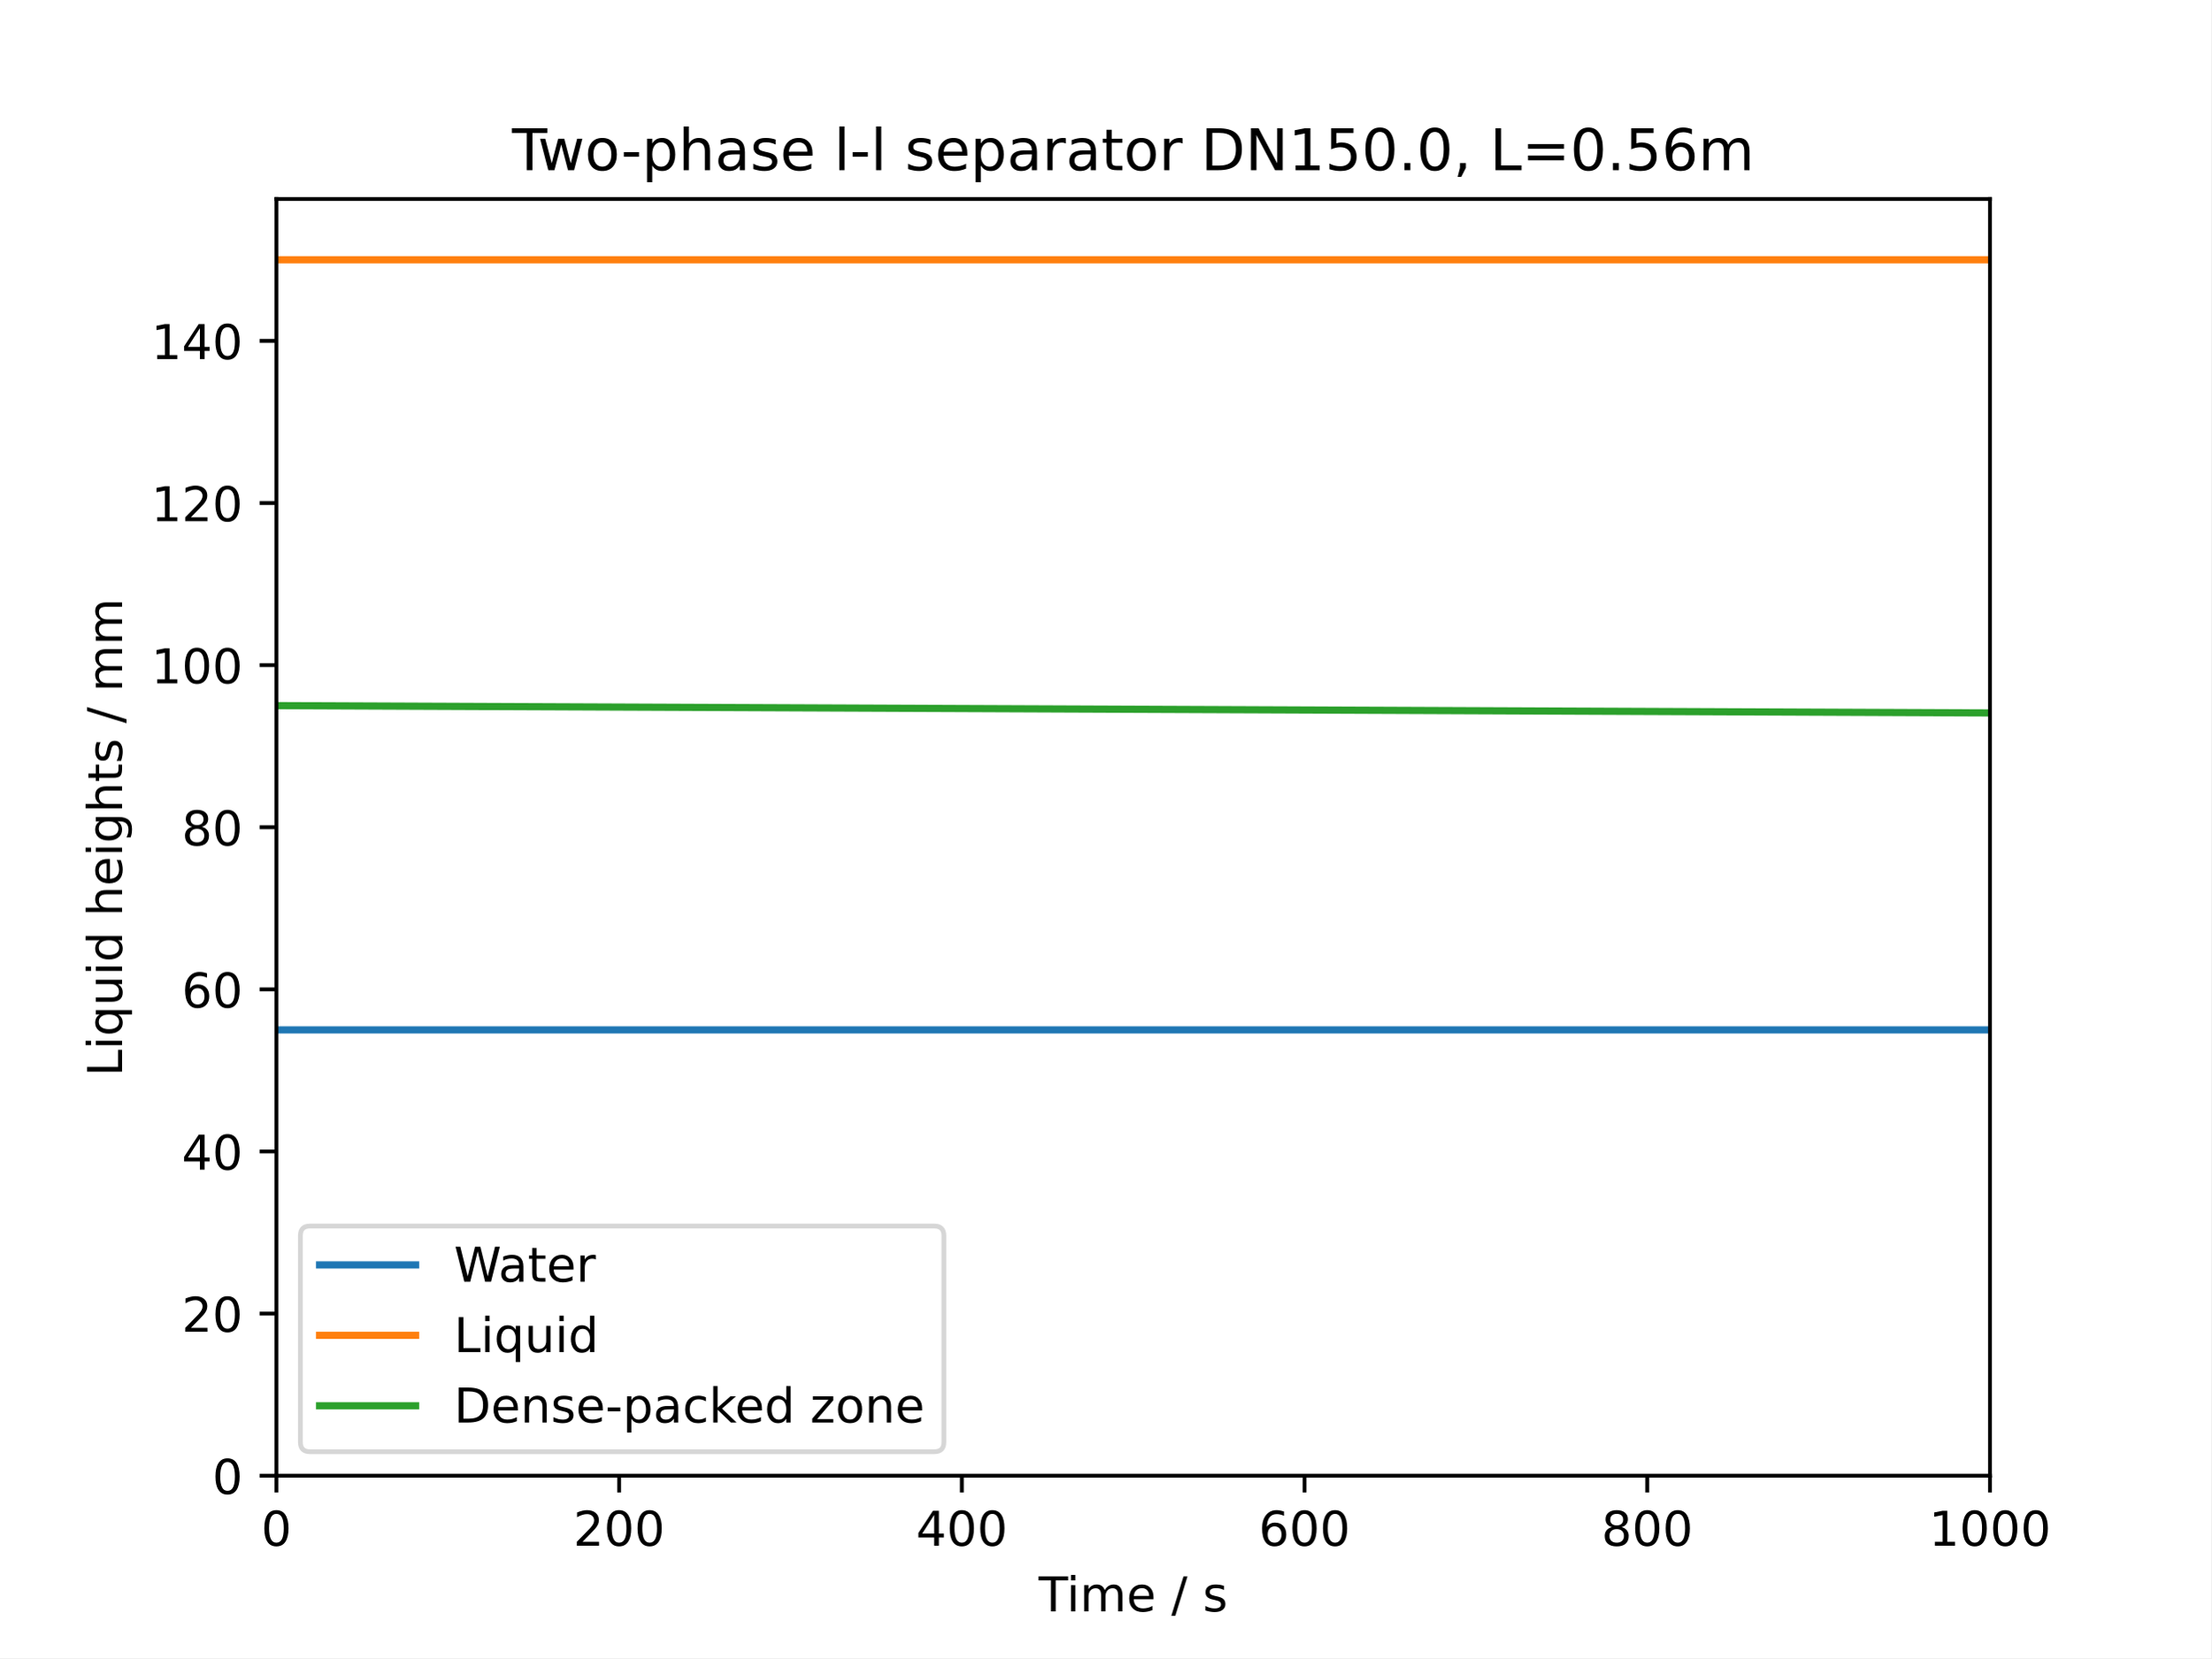
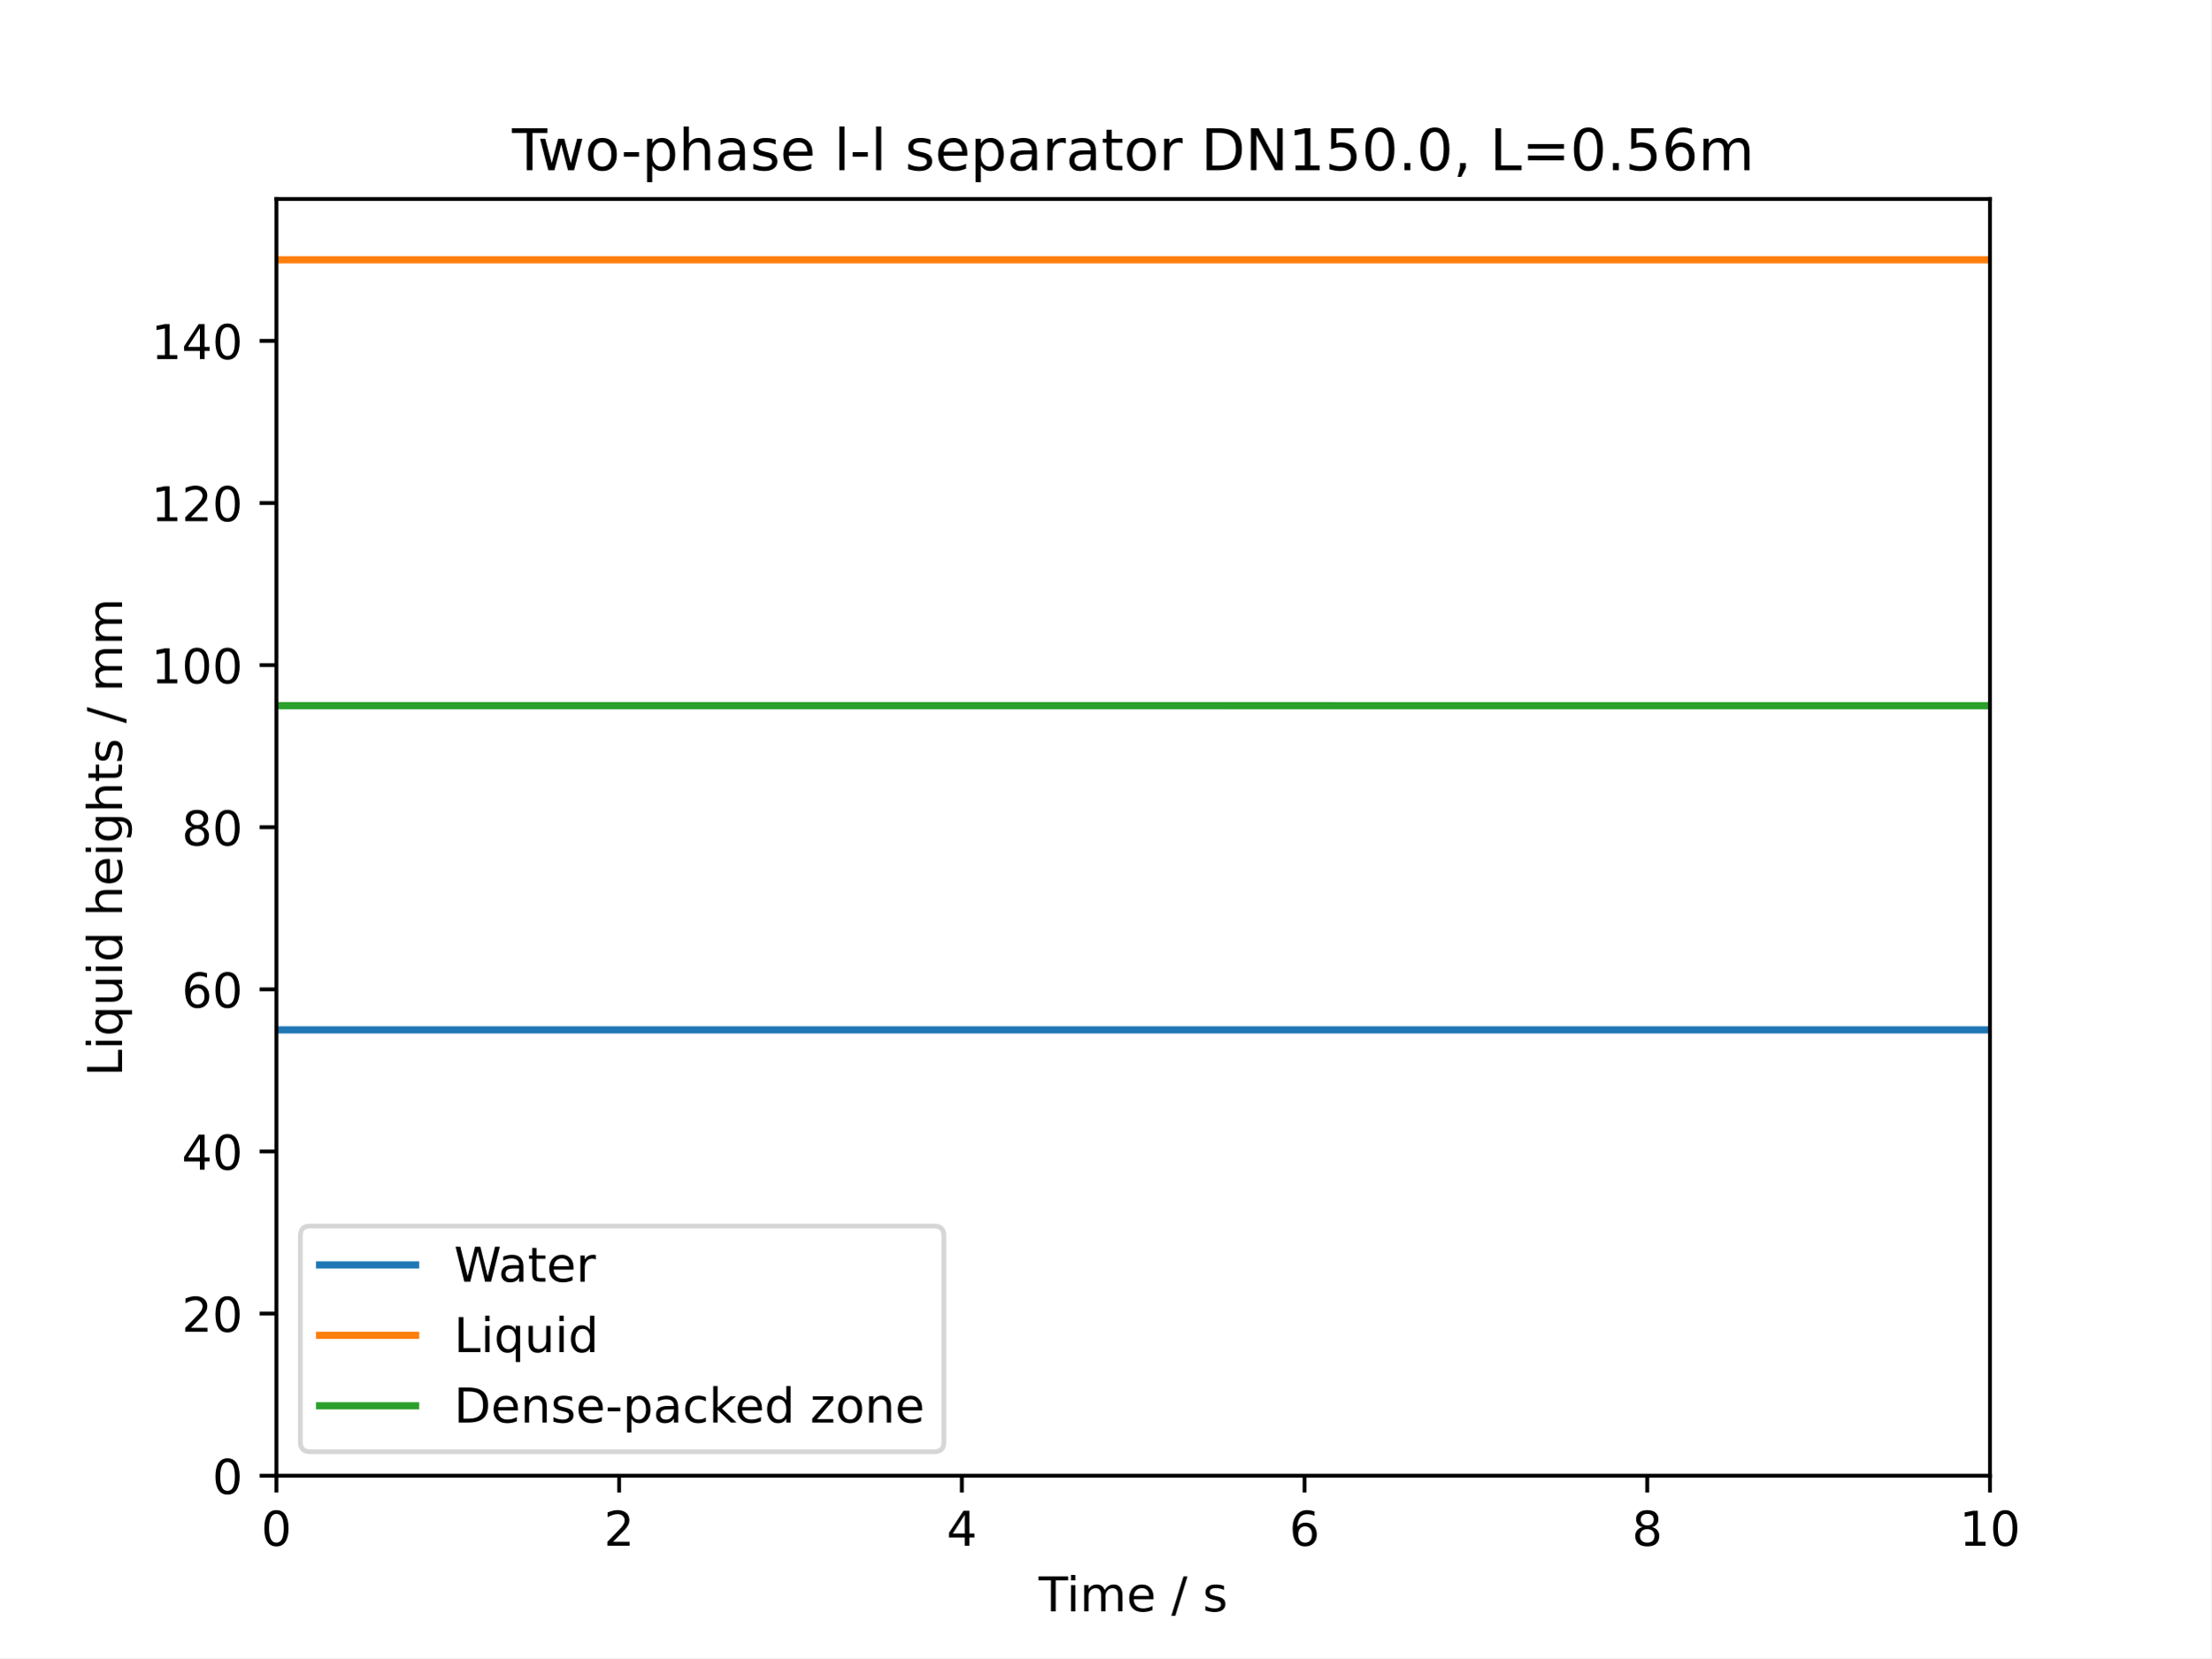
<svg xmlns="http://www.w3.org/2000/svg" xmlns:xlink="http://www.w3.org/1999/xlink" width="460.8pt" height="345.6pt" viewBox="0 0 460.8 345.6" version="1.1">
  <defs>
    <style type="text/css">*{stroke-linejoin: round; stroke-linecap: butt}</style>
  </defs>
  <g id="figure_1">
    <g id="patch_1">
      <path d="M 0 345.6  L 460.8 345.6  L 460.8 0  L 0 0  z " style="fill: #ffffff" />
    </g>
    <g id="axes_1">
      <g id="patch_2">
        <path d="M 57.6 307.584  L 414.72 307.584  L 414.72 41.472  L 57.6 41.472  z " style="fill: #ffffff" />
      </g>
      <g id="matplotlib.axis_1">
        <g id="xtick_1">
          <g id="line2d_1">
            <defs>
-               <path id="m286ada304d" d="M 0 0  L 0 3.5  " style="stroke: #000000; stroke-width: 0.8" />
-             </defs>
-             <g>
-               <use xlink:href="#m286ada304d" x="57.6" y="307.584" style="stroke: #000000; stroke-width: 0.8" />
+               <path id="m73caeb229a" d="M 0 0  L 0 3.5  " style="stroke: #000000; stroke-width: 0.8" />
+             </defs>
+             <g>
+               <use xlink:href="#m73caeb229a" x="57.6" y="307.584" style="stroke: #000000; stroke-width: 0.8" />
            </g>
          </g>
          <g id="text_1">
            <g transform="translate(54.41875 322.1824) scale(0.1 -0.1)">
              <defs>
                <path id="DejaVuSans-30" d="M 2034 4250  Q 1547 4250 1301 3770  Q 1056 3291 1056 2328  Q 1056 1369 1301 889  Q 1547 409 2034 409  Q 2525 409 2770 889  Q 3016 1369 3016 2328  Q 3016 3291 2770 3770  Q 2525 4250 2034 4250  z M 2034 4750  Q 2819 4750 3233 4129  Q 3647 3509 3647 2328  Q 3647 1150 3233 529  Q 2819 -91 2034 -91  Q 1250 -91 836 529  Q 422 1150 422 2328  Q 422 3509 836 4129  Q 1250 4750 2034 4750  z " transform="scale(0.015625)" />
              </defs>
              <use xlink:href="#DejaVuSans-30" />
            </g>
          </g>
        </g>
        <g id="xtick_2">
          <g id="line2d_2">
            <g>
-               <use xlink:href="#m286ada304d" x="129.024" y="307.584" style="stroke: #000000; stroke-width: 0.8" />
+               <use xlink:href="#m73caeb229a" x="129.024" y="307.584" style="stroke: #000000; stroke-width: 0.8" />
            </g>
          </g>
          <g id="text_2">
-             <g transform="translate(119.4802 322.1824) scale(0.1 -0.1)">
+             <g transform="translate(125.8427 322.1824) scale(0.1 -0.1)">
              <defs>
                <path id="DejaVuSans-32" d="M 1228 531  L 3431 531  L 3431 0  L 469 0  L 469 531  Q 828 903 1448 1529  Q 2069 2156 2228 2338  Q 2531 2678 2651 2914  Q 2772 3150 2772 3378  Q 2772 3750 2511 3984  Q 2250 4219 1831 4219  Q 1534 4219 1204 4116  Q 875 4013 500 3803  L 500 4441  Q 881 4594 1212 4672  Q 1544 4750 1819 4750  Q 2544 4750 2975 4387  Q 3406 4025 3406 3419  Q 3406 3131 3298 2873  Q 3191 2616 2906 2266  Q 2828 2175 2409 1742  Q 1991 1309 1228 531  z " transform="scale(0.015625)" />
              </defs>
              <use xlink:href="#DejaVuSans-32" />
-               <use xlink:href="#DejaVuSans-30" x="63.623" />
-               <use xlink:href="#DejaVuSans-30" x="127.246" />
            </g>
          </g>
        </g>
        <g id="xtick_3">
          <g id="line2d_3">
            <g>
-               <use xlink:href="#m286ada304d" x="200.448" y="307.584" style="stroke: #000000; stroke-width: 0.8" />
+               <use xlink:href="#m73caeb229a" x="200.448" y="307.584" style="stroke: #000000; stroke-width: 0.8" />
            </g>
          </g>
          <g id="text_3">
-             <g transform="translate(190.9042 322.1824) scale(0.1 -0.1)">
+             <g transform="translate(197.2668 322.1824) scale(0.1 -0.1)">
              <defs>
                <path id="DejaVuSans-34" d="M 2419 4116  L 825 1625  L 2419 1625  L 2419 4116  z M 2253 4666  L 3047 4666  L 3047 1625  L 3713 1625  L 3713 1100  L 3047 1100  L 3047 0  L 2419 0  L 2419 1100  L 313 1100  L 313 1709  L 2253 4666  z " transform="scale(0.015625)" />
              </defs>
              <use xlink:href="#DejaVuSans-34" />
-               <use xlink:href="#DejaVuSans-30" x="63.623" />
-               <use xlink:href="#DejaVuSans-30" x="127.246" />
            </g>
          </g>
        </g>
        <g id="xtick_4">
          <g id="line2d_4">
            <g>
-               <use xlink:href="#m286ada304d" x="271.872" y="307.584" style="stroke: #000000; stroke-width: 0.8" />
+               <use xlink:href="#m73caeb229a" x="271.872" y="307.584" style="stroke: #000000; stroke-width: 0.8" />
            </g>
          </g>
          <g id="text_4">
-             <g transform="translate(262.3283 322.1824) scale(0.1 -0.1)">
+             <g transform="translate(268.6907 322.1824) scale(0.1 -0.1)">
              <defs>
                <path id="DejaVuSans-36" d="M 2113 2584  Q 1688 2584 1439 2293  Q 1191 2003 1191 1497  Q 1191 994 1439 701  Q 1688 409 2113 409  Q 2538 409 2786 701  Q 3034 994 3034 1497  Q 3034 2003 2786 2293  Q 2538 2584 2113 2584  z M 3366 4563  L 3366 3988  Q 3128 4100 2886 4159  Q 2644 4219 2406 4219  Q 1781 4219 1451 3797  Q 1122 3375 1075 2522  Q 1259 2794 1537 2939  Q 1816 3084 2150 3084  Q 2853 3084 3261 2657  Q 3669 2231 3669 1497  Q 3669 778 3244 343  Q 2819 -91 2113 -91  Q 1303 -91 875 529  Q 447 1150 447 2328  Q 447 3434 972 4092  Q 1497 4750 2381 4750  Q 2619 4750 2861 4703  Q 3103 4656 3366 4563  z " transform="scale(0.015625)" />
              </defs>
              <use xlink:href="#DejaVuSans-36" />
-               <use xlink:href="#DejaVuSans-30" x="63.623" />
-               <use xlink:href="#DejaVuSans-30" x="127.246" />
            </g>
          </g>
        </g>
        <g id="xtick_5">
          <g id="line2d_5">
            <g>
-               <use xlink:href="#m286ada304d" x="343.296" y="307.584" style="stroke: #000000; stroke-width: 0.8" />
+               <use xlink:href="#m73caeb229a" x="343.296" y="307.584" style="stroke: #000000; stroke-width: 0.8" />
            </g>
          </g>
          <g id="text_5">
-             <g transform="translate(333.7523 322.1824) scale(0.1 -0.1)">
+             <g transform="translate(340.1148 322.1824) scale(0.1 -0.1)">
              <defs>
                <path id="DejaVuSans-38" d="M 2034 2216  Q 1584 2216 1326 1975  Q 1069 1734 1069 1313  Q 1069 891 1326 650  Q 1584 409 2034 409  Q 2484 409 2743 651  Q 3003 894 3003 1313  Q 3003 1734 2745 1975  Q 2488 2216 2034 2216  z M 1403 2484  Q 997 2584 770 2862  Q 544 3141 544 3541  Q 544 4100 942 4425  Q 1341 4750 2034 4750  Q 2731 4750 3128 4425  Q 3525 4100 3525 3541  Q 3525 3141 3298 2862  Q 3072 2584 2669 2484  Q 3125 2378 3379 2068  Q 3634 1759 3634 1313  Q 3634 634 3220 271  Q 2806 -91 2034 -91  Q 1263 -91 848 271  Q 434 634 434 1313  Q 434 1759 690 2068  Q 947 2378 1403 2484  z M 1172 3481  Q 1172 3119 1398 2916  Q 1625 2713 2034 2713  Q 2441 2713 2670 2916  Q 2900 3119 2900 3481  Q 2900 3844 2670 4047  Q 2441 4250 2034 4250  Q 1625 4250 1398 4047  Q 1172 3844 1172 3481  z " transform="scale(0.015625)" />
              </defs>
              <use xlink:href="#DejaVuSans-38" />
-               <use xlink:href="#DejaVuSans-30" x="63.623" />
-               <use xlink:href="#DejaVuSans-30" x="127.246" />
            </g>
          </g>
        </g>
        <g id="xtick_6">
          <g id="line2d_6">
            <g>
-               <use xlink:href="#m286ada304d" x="414.72" y="307.584" style="stroke: #000000; stroke-width: 0.8" />
+               <use xlink:href="#m73caeb229a" x="414.72" y="307.584" style="stroke: #000000; stroke-width: 0.8" />
            </g>
          </g>
          <g id="text_6">
-             <g transform="translate(401.995 322.1824) scale(0.1 -0.1)">
+             <g transform="translate(408.3575 322.1824) scale(0.1 -0.1)">
              <defs>
                <path id="DejaVuSans-31" d="M 794 531  L 1825 531  L 1825 4091  L 703 3866  L 703 4441  L 1819 4666  L 2450 4666  L 2450 531  L 3481 531  L 3481 0  L 794 0  L 794 531  z " transform="scale(0.015625)" />
              </defs>
              <use xlink:href="#DejaVuSans-31" />
              <use xlink:href="#DejaVuSans-30" x="63.623" />
-               <use xlink:href="#DejaVuSans-30" x="127.246" />
-               <use xlink:href="#DejaVuSans-30" x="190.869" />
            </g>
          </g>
        </g>
        <g id="text_7">
          <g transform="translate(216.4592 335.8606) scale(0.1 -0.1)">
            <defs>
              <path id="DejaVuSans-54" d="M -19 4666  L 3928 4666  L 3928 4134  L 2272 4134  L 2272 0  L 1638 0  L 1638 4134  L -19 4134  L -19 4666  z " transform="scale(0.015625)" />
              <path id="DejaVuSans-69" d="M 603 3500  L 1178 3500  L 1178 0  L 603 0  L 603 3500  z M 603 4863  L 1178 4863  L 1178 4134  L 603 4134  L 603 4863  z " transform="scale(0.015625)" />
              <path id="DejaVuSans-6d" d="M 3328 2828  Q 3544 3216 3844 3400  Q 4144 3584 4550 3584  Q 5097 3584 5394 3201  Q 5691 2819 5691 2113  L 5691 0  L 5113 0  L 5113 2094  Q 5113 2597 4934 2840  Q 4756 3084 4391 3084  Q 3944 3084 3684 2787  Q 3425 2491 3425 1978  L 3425 0  L 2847 0  L 2847 2094  Q 2847 2600 2669 2842  Q 2491 3084 2119 3084  Q 1678 3084 1418 2786  Q 1159 2488 1159 1978  L 1159 0  L 581 0  L 581 3500  L 1159 3500  L 1159 2956  Q 1356 3278 1631 3431  Q 1906 3584 2284 3584  Q 2666 3584 2933 3390  Q 3200 3197 3328 2828  z " transform="scale(0.015625)" />
              <path id="DejaVuSans-65" d="M 3597 1894  L 3597 1613  L 953 1613  Q 991 1019 1311 708  Q 1631 397 2203 397  Q 2534 397 2845 478  Q 3156 559 3463 722  L 3463 178  Q 3153 47 2828 -22  Q 2503 -91 2169 -91  Q 1331 -91 842 396  Q 353 884 353 1716  Q 353 2575 817 3079  Q 1281 3584 2069 3584  Q 2775 3584 3186 3129  Q 3597 2675 3597 1894  z M 3022 2063  Q 3016 2534 2758 2815  Q 2500 3097 2075 3097  Q 1594 3097 1305 2825  Q 1016 2553 972 2059  L 3022 2063  z " transform="scale(0.015625)" />
              <path id="DejaVuSans-20" transform="scale(0.015625)" />
              <path id="DejaVuSans-2f" d="M 1625 4666  L 2156 4666  L 531 -594  L 0 -594  L 1625 4666  z " transform="scale(0.015625)" />
              <path id="DejaVuSans-73" d="M 2834 3397  L 2834 2853  Q 2591 2978 2328 3040  Q 2066 3103 1784 3103  Q 1356 3103 1142 2972  Q 928 2841 928 2578  Q 928 2378 1081 2264  Q 1234 2150 1697 2047  L 1894 2003  Q 2506 1872 2764 1633  Q 3022 1394 3022 966  Q 3022 478 2636 193  Q 2250 -91 1575 -91  Q 1294 -91 989 -36  Q 684 19 347 128  L 347 722  Q 666 556 975 473  Q 1284 391 1588 391  Q 1994 391 2212 530  Q 2431 669 2431 922  Q 2431 1156 2273 1281  Q 2116 1406 1581 1522  L 1381 1569  Q 847 1681 609 1914  Q 372 2147 372 2553  Q 372 3047 722 3315  Q 1072 3584 1716 3584  Q 2034 3584 2315 3537  Q 2597 3491 2834 3397  z " transform="scale(0.015625)" />
            </defs>
            <use xlink:href="#DejaVuSans-54" />
            <use xlink:href="#DejaVuSans-69" x="57.959" />
            <use xlink:href="#DejaVuSans-6d" x="85.742" />
            <use xlink:href="#DejaVuSans-65" x="183.154" />
            <use xlink:href="#DejaVuSans-20" x="244.678" />
            <use xlink:href="#DejaVuSans-2f" x="276.465" />
            <use xlink:href="#DejaVuSans-20" x="310.156" />
            <use xlink:href="#DejaVuSans-73" x="341.943" />
          </g>
        </g>
      </g>
      <g id="matplotlib.axis_2">
        <g id="ytick_1">
          <g id="line2d_7">
            <defs>
-               <path id="m202a60c2d3" d="M 0 0  L -3.5 0  " style="stroke: #000000; stroke-width: 0.8" />
-             </defs>
-             <g>
-               <use xlink:href="#m202a60c2d3" x="57.6" y="307.584" style="stroke: #000000; stroke-width: 0.8" />
+               <path id="ma9d3b1ee2a" d="M 0 0  L -3.5 0  " style="stroke: #000000; stroke-width: 0.8" />
+             </defs>
+             <g>
+               <use xlink:href="#ma9d3b1ee2a" x="57.6" y="307.584" style="stroke: #000000; stroke-width: 0.8" />
            </g>
          </g>
          <g id="text_8">
            <g transform="translate(44.2375 311.3832) scale(0.1 -0.1)">
              <use xlink:href="#DejaVuSans-30" />
            </g>
          </g>
        </g>
        <g id="ytick_2">
          <g id="line2d_8">
            <g>
-               <use xlink:href="#m202a60c2d3" x="57.6" y="273.792" style="stroke: #000000; stroke-width: 0.8" />
+               <use xlink:href="#ma9d3b1ee2a" x="57.6" y="273.792" style="stroke: #000000; stroke-width: 0.8" />
            </g>
          </g>
          <g id="text_9">
            <g transform="translate(37.875 277.5912) scale(0.1 -0.1)">
              <use xlink:href="#DejaVuSans-32" />
              <use xlink:href="#DejaVuSans-30" x="63.623" />
            </g>
          </g>
        </g>
        <g id="ytick_3">
          <g id="line2d_9">
            <g>
-               <use xlink:href="#m202a60c2d3" x="57.6" y="240" style="stroke: #000000; stroke-width: 0.8" />
+               <use xlink:href="#ma9d3b1ee2a" x="57.6" y="240" style="stroke: #000000; stroke-width: 0.8" />
            </g>
          </g>
          <g id="text_10">
            <g transform="translate(37.875 243.7992) scale(0.1 -0.1)">
              <use xlink:href="#DejaVuSans-34" />
              <use xlink:href="#DejaVuSans-30" x="63.623" />
            </g>
          </g>
        </g>
        <g id="ytick_4">
          <g id="line2d_10">
            <g>
-               <use xlink:href="#m202a60c2d3" x="57.6" y="206.208" style="stroke: #000000; stroke-width: 0.8" />
+               <use xlink:href="#ma9d3b1ee2a" x="57.6" y="206.208" style="stroke: #000000; stroke-width: 0.8" />
            </g>
          </g>
          <g id="text_11">
            <g transform="translate(37.875 210.0072) scale(0.1 -0.1)">
              <use xlink:href="#DejaVuSans-36" />
              <use xlink:href="#DejaVuSans-30" x="63.623" />
            </g>
          </g>
        </g>
        <g id="ytick_5">
          <g id="line2d_11">
            <g>
-               <use xlink:href="#m202a60c2d3" x="57.6" y="172.416" style="stroke: #000000; stroke-width: 0.8" />
+               <use xlink:href="#ma9d3b1ee2a" x="57.6" y="172.416" style="stroke: #000000; stroke-width: 0.8" />
            </g>
          </g>
          <g id="text_12">
            <g transform="translate(37.875 176.2152) scale(0.1 -0.1)">
              <use xlink:href="#DejaVuSans-38" />
              <use xlink:href="#DejaVuSans-30" x="63.623" />
            </g>
          </g>
        </g>
        <g id="ytick_6">
          <g id="line2d_12">
            <g>
-               <use xlink:href="#m202a60c2d3" x="57.6" y="138.624" style="stroke: #000000; stroke-width: 0.8" />
+               <use xlink:href="#ma9d3b1ee2a" x="57.6" y="138.624" style="stroke: #000000; stroke-width: 0.8" />
            </g>
          </g>
          <g id="text_13">
            <g transform="translate(31.5125 142.4232) scale(0.1 -0.1)">
              <use xlink:href="#DejaVuSans-31" />
              <use xlink:href="#DejaVuSans-30" x="63.623" />
              <use xlink:href="#DejaVuSans-30" x="127.246" />
            </g>
          </g>
        </g>
        <g id="ytick_7">
          <g id="line2d_13">
            <g>
-               <use xlink:href="#m202a60c2d3" x="57.6" y="104.832" style="stroke: #000000; stroke-width: 0.8" />
+               <use xlink:href="#ma9d3b1ee2a" x="57.6" y="104.832" style="stroke: #000000; stroke-width: 0.8" />
            </g>
          </g>
          <g id="text_14">
            <g transform="translate(31.5125 108.6312) scale(0.1 -0.1)">
              <use xlink:href="#DejaVuSans-31" />
              <use xlink:href="#DejaVuSans-32" x="63.623" />
              <use xlink:href="#DejaVuSans-30" x="127.246" />
            </g>
          </g>
        </g>
        <g id="ytick_8">
          <g id="line2d_14">
            <g>
-               <use xlink:href="#m202a60c2d3" x="57.6" y="71.04" style="stroke: #000000; stroke-width: 0.8" />
+               <use xlink:href="#ma9d3b1ee2a" x="57.6" y="71.04" style="stroke: #000000; stroke-width: 0.8" />
            </g>
          </g>
          <g id="text_15">
            <g transform="translate(31.5125 74.83922) scale(0.1 -0.1)">
              <use xlink:href="#DejaVuSans-31" />
              <use xlink:href="#DejaVuSans-34" x="63.623" />
              <use xlink:href="#DejaVuSans-30" x="127.246" />
            </g>
          </g>
        </g>
        <g id="text_16">
          <g transform="translate(25.43281 224.3436) rotate(-90) scale(0.1 -0.1)">
            <defs>
              <path id="DejaVuSans-4c" d="M 628 4666  L 1259 4666  L 1259 531  L 3531 531  L 3531 0  L 628 0  L 628 4666  z " transform="scale(0.015625)" />
              <path id="DejaVuSans-71" d="M 947 1747  Q 947 1113 1208 752  Q 1469 391 1925 391  Q 2381 391 2643 752  Q 2906 1113 2906 1747  Q 2906 2381 2643 2742  Q 2381 3103 1925 3103  Q 1469 3103 1208 2742  Q 947 2381 947 1747  z M 2906 525  Q 2725 213 2448 61  Q 2172 -91 1784 -91  Q 1150 -91 751 415  Q 353 922 353 1747  Q 353 2572 751 3078  Q 1150 3584 1784 3584  Q 2172 3584 2448 3432  Q 2725 3281 2906 2969  L 2906 3500  L 3481 3500  L 3481 -1331  L 2906 -1331  L 2906 525  z " transform="scale(0.015625)" />
              <path id="DejaVuSans-75" d="M 544 1381  L 544 3500  L 1119 3500  L 1119 1403  Q 1119 906 1312 657  Q 1506 409 1894 409  Q 2359 409 2629 706  Q 2900 1003 2900 1516  L 2900 3500  L 3475 3500  L 3475 0  L 2900 0  L 2900 538  Q 2691 219 2414 64  Q 2138 -91 1772 -91  Q 1169 -91 856 284  Q 544 659 544 1381  z M 1991 3584  L 1991 3584  z " transform="scale(0.015625)" />
              <path id="DejaVuSans-64" d="M 2906 2969  L 2906 4863  L 3481 4863  L 3481 0  L 2906 0  L 2906 525  Q 2725 213 2448 61  Q 2172 -91 1784 -91  Q 1150 -91 751 415  Q 353 922 353 1747  Q 353 2572 751 3078  Q 1150 3584 1784 3584  Q 2172 3584 2448 3432  Q 2725 3281 2906 2969  z M 947 1747  Q 947 1113 1208 752  Q 1469 391 1925 391  Q 2381 391 2643 752  Q 2906 1113 2906 1747  Q 2906 2381 2643 2742  Q 2381 3103 1925 3103  Q 1469 3103 1208 2742  Q 947 2381 947 1747  z " transform="scale(0.015625)" />
              <path id="DejaVuSans-68" d="M 3513 2113  L 3513 0  L 2938 0  L 2938 2094  Q 2938 2591 2744 2837  Q 2550 3084 2163 3084  Q 1697 3084 1428 2787  Q 1159 2491 1159 1978  L 1159 0  L 581 0  L 581 4863  L 1159 4863  L 1159 2956  Q 1366 3272 1645 3428  Q 1925 3584 2291 3584  Q 2894 3584 3203 3211  Q 3513 2838 3513 2113  z " transform="scale(0.015625)" />
              <path id="DejaVuSans-67" d="M 2906 1791  Q 2906 2416 2648 2759  Q 2391 3103 1925 3103  Q 1463 3103 1205 2759  Q 947 2416 947 1791  Q 947 1169 1205 825  Q 1463 481 1925 481  Q 2391 481 2648 825  Q 2906 1169 2906 1791  z M 3481 434  Q 3481 -459 3084 -895  Q 2688 -1331 1869 -1331  Q 1566 -1331 1297 -1286  Q 1028 -1241 775 -1147  L 775 -588  Q 1028 -725 1275 -790  Q 1522 -856 1778 -856  Q 2344 -856 2625 -561  Q 2906 -266 2906 331  L 2906 616  Q 2728 306 2450 153  Q 2172 0 1784 0  Q 1141 0 747 490  Q 353 981 353 1791  Q 353 2603 747 3093  Q 1141 3584 1784 3584  Q 2172 3584 2450 3431  Q 2728 3278 2906 2969  L 2906 3500  L 3481 3500  L 3481 434  z " transform="scale(0.015625)" />
              <path id="DejaVuSans-74" d="M 1172 4494  L 1172 3500  L 2356 3500  L 2356 3053  L 1172 3053  L 1172 1153  Q 1172 725 1289 603  Q 1406 481 1766 481  L 2356 481  L 2356 0  L 1766 0  Q 1100 0 847 248  Q 594 497 594 1153  L 594 3053  L 172 3053  L 172 3500  L 594 3500  L 594 4494  L 1172 4494  z " transform="scale(0.015625)" />
            </defs>
            <use xlink:href="#DejaVuSans-4c" />
            <use xlink:href="#DejaVuSans-69" x="55.713" />
            <use xlink:href="#DejaVuSans-71" x="83.496" />
            <use xlink:href="#DejaVuSans-75" x="146.973" />
            <use xlink:href="#DejaVuSans-69" x="210.352" />
            <use xlink:href="#DejaVuSans-64" x="238.135" />
            <use xlink:href="#DejaVuSans-20" x="301.611" />
            <use xlink:href="#DejaVuSans-68" x="333.398" />
            <use xlink:href="#DejaVuSans-65" x="396.777" />
            <use xlink:href="#DejaVuSans-69" x="458.301" />
            <use xlink:href="#DejaVuSans-67" x="486.084" />
            <use xlink:href="#DejaVuSans-68" x="549.561" />
            <use xlink:href="#DejaVuSans-74" x="612.939" />
            <use xlink:href="#DejaVuSans-73" x="652.148" />
            <use xlink:href="#DejaVuSans-20" x="704.248" />
            <use xlink:href="#DejaVuSans-2f" x="736.035" />
            <use xlink:href="#DejaVuSans-20" x="769.727" />
            <use xlink:href="#DejaVuSans-6d" x="801.514" />
            <use xlink:href="#DejaVuSans-6d" x="898.926" />
          </g>
        </g>
      </g>
      <g id="line2d_15">
-         <path d="M 57.6 214.656  L 414.72 214.657  L 414.72 214.657  " clip-path="url(#p82fb925829)" style="fill: none; stroke: #1f77b4; stroke-width: 1.5; stroke-linecap: square" />
+         <path d="M 57.6 214.656  L 61.171 214.656  L 64.742 214.656  L 68.314 214.656  L 71.885 214.656  L 75.456 214.656  L 79.027 214.656  L 82.598 214.656  L 86.17 214.656  L 89.741 214.656  L 93.312 214.656  L 96.883 214.656  L 100.454 214.656  L 104.026 214.656  L 107.597 214.656  L 111.168 214.656  L 114.739 214.656  L 118.31 214.656  L 121.882 214.656  L 125.453 214.656  L 129.024 214.656  L 132.595 214.656  L 136.166 214.656  L 139.738 214.656  L 143.309 214.656  L 146.88 214.656  L 150.451 214.656  L 154.022 214.656  L 157.594 214.656  L 161.165 214.656  L 164.736 214.656  L 168.307 214.656  L 171.878 214.656  L 175.45 214.656  L 179.021 214.656  L 182.592 214.656  L 186.163 214.656  L 189.734 214.656  L 193.306 214.656  L 196.877 214.656  L 200.448 214.656  L 204.019 214.656  L 207.59 214.656  L 211.162 214.656  L 214.733 214.656  L 218.304 214.656  L 221.875 214.656  L 225.446 214.656  L 229.018 214.656  L 232.589 214.656  L 236.16 214.656  L 239.731 214.656  L 243.302 214.656  L 246.874 214.656  L 250.445 214.656  L 254.016 214.656  L 257.587 214.656  L 261.158 214.656  L 264.73 214.656  L 268.301 214.656  L 271.872 214.656  L 275.443 214.656  L 279.014 214.656  L 282.586 214.656  L 286.157 214.656  L 289.728 214.656  L 293.299 214.656  L 296.87 214.656  L 300.442 214.656  L 304.013 214.656  L 307.584 214.656  L 311.155 214.656  L 314.726 214.656  L 318.298 214.656  L 321.869 214.656  L 325.44 214.656  L 329.011 214.656  L 332.582 214.656  L 336.154 214.656  L 339.725 214.656  L 343.296 214.656  L 346.867 214.656  L 350.438 214.656  L 354.01 214.656  L 357.581 214.656  L 361.152 214.656  L 364.723 214.656  L 368.294 214.656  L 371.866 214.656  L 375.437 214.656  L 379.008 214.656  L 382.579 214.656  L 386.15 214.656  L 389.722 214.656  L 393.293 214.656  L 396.864 214.656  L 400.435 214.656  L 404.006 214.656  L 407.578 214.656  L 411.149 214.656  L 414.72 214.656  " clip-path="url(#p2fb13e7b06)" style="fill: none; stroke: #1f77b4; stroke-width: 1.5; stroke-linecap: square" />
      </g>
      <g id="line2d_16">
-         <path d="M 57.6 54.144  L 414.72 54.144  L 414.72 54.144  " clip-path="url(#p82fb925829)" style="fill: none; stroke: #ff7f0e; stroke-width: 1.5; stroke-linecap: square" />
+         <path d="M 57.6 54.144  L 61.171 54.144  L 64.742 54.144  L 68.314 54.144  L 71.885 54.144  L 75.456 54.144  L 79.027 54.144  L 82.598 54.144  L 86.17 54.144  L 89.741 54.144  L 93.312 54.144  L 96.883 54.144  L 100.454 54.144  L 104.026 54.144  L 107.597 54.144  L 111.168 54.144  L 114.739 54.144  L 118.31 54.144  L 121.882 54.144  L 125.453 54.144  L 129.024 54.144  L 132.595 54.144  L 136.166 54.144  L 139.738 54.144  L 143.309 54.144  L 146.88 54.144  L 150.451 54.144  L 154.022 54.144  L 157.594 54.144  L 161.165 54.144  L 164.736 54.144  L 168.307 54.144  L 171.878 54.144  L 175.45 54.144  L 179.021 54.144  L 182.592 54.144  L 186.163 54.144  L 189.734 54.144  L 193.306 54.144  L 196.877 54.144  L 200.448 54.144  L 204.019 54.144  L 207.59 54.144  L 211.162 54.144  L 214.733 54.144  L 218.304 54.144  L 221.875 54.144  L 225.446 54.144  L 229.018 54.144  L 232.589 54.144  L 236.16 54.144  L 239.731 54.144  L 243.302 54.144  L 246.874 54.144  L 250.445 54.144  L 254.016 54.144  L 257.587 54.144  L 261.158 54.144  L 264.73 54.144  L 268.301 54.144  L 271.872 54.144  L 275.443 54.144  L 279.014 54.144  L 282.586 54.144  L 286.157 54.144  L 289.728 54.144  L 293.299 54.144  L 296.87 54.144  L 300.442 54.144  L 304.013 54.144  L 307.584 54.144  L 311.155 54.144  L 314.726 54.144  L 318.298 54.144  L 321.869 54.144  L 325.44 54.144  L 329.011 54.144  L 332.582 54.144  L 336.154 54.144  L 339.725 54.144  L 343.296 54.144  L 346.867 54.144  L 350.438 54.144  L 354.01 54.144  L 357.581 54.144  L 361.152 54.144  L 364.723 54.144  L 368.294 54.144  L 371.866 54.144  L 375.437 54.144  L 379.008 54.144  L 382.579 54.144  L 386.15 54.144  L 389.722 54.144  L 393.293 54.144  L 396.864 54.144  L 400.435 54.144  L 404.006 54.144  L 407.578 54.144  L 411.149 54.144  L 414.72 54.144  " clip-path="url(#p2fb13e7b06)" style="fill: none; stroke: #ff7f0e; stroke-width: 1.5; stroke-linecap: square" />
      </g>
      <g id="line2d_17">
-         <path d="M 57.6 147.072  L 414.72 148.599  L 414.72 148.599  " clip-path="url(#p82fb925829)" style="fill: none; stroke: #2ca02c; stroke-width: 1.5; stroke-linecap: square" />
+         <path d="M 57.6 147.072  L 61.171 147.072  L 64.742 147.072  L 68.314 147.072  L 71.885 147.073  L 75.456 147.073  L 79.027 147.073  L 82.598 147.073  L 86.17 147.073  L 89.741 147.073  L 93.312 147.074  L 96.883 147.074  L 100.454 147.074  L 104.026 147.074  L 107.597 147.074  L 111.168 147.074  L 114.739 147.074  L 118.31 147.075  L 121.882 147.075  L 125.453 147.075  L 129.024 147.075  L 132.595 147.075  L 136.166 147.075  L 139.738 147.076  L 143.309 147.076  L 146.88 147.076  L 150.451 147.076  L 154.022 147.076  L 157.594 147.076  L 161.165 147.076  L 164.736 147.077  L 168.307 147.077  L 171.878 147.077  L 175.45 147.077  L 179.021 147.077  L 182.592 147.077  L 186.163 147.078  L 189.734 147.078  L 193.306 147.078  L 196.877 147.078  L 200.448 147.078  L 204.019 147.078  L 207.59 147.078  L 211.162 147.079  L 214.733 147.079  L 218.304 147.079  L 221.875 147.079  L 225.446 147.079  L 229.018 147.079  L 232.589 147.08  L 236.16 147.08  L 239.731 147.08  L 243.302 147.08  L 246.874 147.08  L 250.445 147.08  L 254.016 147.08  L 257.587 147.081  L 261.158 147.081  L 264.73 147.081  L 268.301 147.081  L 271.872 147.081  L 275.443 147.081  L 279.014 147.082  L 282.586 147.082  L 286.157 147.082  L 289.728 147.082  L 293.299 147.082  L 296.87 147.082  L 300.442 147.082  L 304.013 147.083  L 307.584 147.083  L 311.155 147.083  L 314.726 147.083  L 318.298 147.083  L 321.869 147.083  L 325.44 147.084  L 329.011 147.084  L 332.582 147.084  L 336.154 147.084  L 339.725 147.084  L 343.296 147.084  L 346.867 147.084  L 350.438 147.085  L 354.01 147.085  L 357.581 147.085  L 361.152 147.085  L 364.723 147.085  L 368.294 147.085  L 371.866 147.086  L 375.437 147.086  L 379.008 147.086  L 382.579 147.086  L 386.15 147.086  L 389.722 147.086  L 393.293 147.086  L 396.864 147.087  L 400.435 147.087  L 404.006 147.087  L 407.578 147.087  L 411.149 147.087  L 414.72 147.087  " clip-path="url(#p2fb13e7b06)" style="fill: none; stroke: #2ca02c; stroke-width: 1.5; stroke-linecap: square" />
      </g>
      <g id="patch_3">
        <path d="M 57.6 307.584  L 57.6 41.472  " style="fill: none; stroke: #000000; stroke-width: 0.8; stroke-linejoin: miter; stroke-linecap: square" />
      </g>
      <g id="patch_4">
        <path d="M 414.72 307.584  L 414.72 41.472  " style="fill: none; stroke: #000000; stroke-width: 0.8; stroke-linejoin: miter; stroke-linecap: square" />
      </g>
      <g id="patch_5">
        <path d="M 57.6 307.584  L 414.72 307.584  " style="fill: none; stroke: #000000; stroke-width: 0.8; stroke-linejoin: miter; stroke-linecap: square" />
      </g>
      <g id="patch_6">
        <path d="M 57.6 41.472  L 414.72 41.472  " style="fill: none; stroke: #000000; stroke-width: 0.8; stroke-linejoin: miter; stroke-linecap: square" />
      </g>
      <g id="text_17">
        <g transform="translate(106.6941 35.472) scale(0.12 -0.12)">
          <defs>
            <path id="DejaVuSans-77" d="M 269 3500  L 844 3500  L 1563 769  L 2278 3500  L 2956 3500  L 3675 769  L 4391 3500  L 4966 3500  L 4050 0  L 3372 0  L 2619 2869  L 1863 0  L 1184 0  L 269 3500  z " transform="scale(0.015625)" />
            <path id="DejaVuSans-6f" d="M 1959 3097  Q 1497 3097 1228 2736  Q 959 2375 959 1747  Q 959 1119 1226 758  Q 1494 397 1959 397  Q 2419 397 2687 759  Q 2956 1122 2956 1747  Q 2956 2369 2687 2733  Q 2419 3097 1959 3097  z M 1959 3584  Q 2709 3584 3137 3096  Q 3566 2609 3566 1747  Q 3566 888 3137 398  Q 2709 -91 1959 -91  Q 1206 -91 779 398  Q 353 888 353 1747  Q 353 2609 779 3096  Q 1206 3584 1959 3584  z " transform="scale(0.015625)" />
            <path id="DejaVuSans-2d" d="M 313 2009  L 1997 2009  L 1997 1497  L 313 1497  L 313 2009  z " transform="scale(0.015625)" />
            <path id="DejaVuSans-70" d="M 1159 525  L 1159 -1331  L 581 -1331  L 581 3500  L 1159 3500  L 1159 2969  Q 1341 3281 1617 3432  Q 1894 3584 2278 3584  Q 2916 3584 3314 3078  Q 3713 2572 3713 1747  Q 3713 922 3314 415  Q 2916 -91 2278 -91  Q 1894 -91 1617 61  Q 1341 213 1159 525  z M 3116 1747  Q 3116 2381 2855 2742  Q 2594 3103 2138 3103  Q 1681 3103 1420 2742  Q 1159 2381 1159 1747  Q 1159 1113 1420 752  Q 1681 391 2138 391  Q 2594 391 2855 752  Q 3116 1113 3116 1747  z " transform="scale(0.015625)" />
            <path id="DejaVuSans-61" d="M 2194 1759  Q 1497 1759 1228 1600  Q 959 1441 959 1056  Q 959 750 1161 570  Q 1363 391 1709 391  Q 2188 391 2477 730  Q 2766 1069 2766 1631  L 2766 1759  L 2194 1759  z M 3341 1997  L 3341 0  L 2766 0  L 2766 531  Q 2569 213 2275 61  Q 1981 -91 1556 -91  Q 1019 -91 701 211  Q 384 513 384 1019  Q 384 1609 779 1909  Q 1175 2209 1959 2209  L 2766 2209  L 2766 2266  Q 2766 2663 2505 2880  Q 2244 3097 1772 3097  Q 1472 3097 1187 3025  Q 903 2953 641 2809  L 641 3341  Q 956 3463 1253 3523  Q 1550 3584 1831 3584  Q 2591 3584 2966 3190  Q 3341 2797 3341 1997  z " transform="scale(0.015625)" />
            <path id="DejaVuSans-6c" d="M 603 4863  L 1178 4863  L 1178 0  L 603 0  L 603 4863  z " transform="scale(0.015625)" />
            <path id="DejaVuSans-72" d="M 2631 2963  Q 2534 3019 2420 3045  Q 2306 3072 2169 3072  Q 1681 3072 1420 2755  Q 1159 2438 1159 1844  L 1159 0  L 581 0  L 581 3500  L 1159 3500  L 1159 2956  Q 1341 3275 1631 3429  Q 1922 3584 2338 3584  Q 2397 3584 2469 3576  Q 2541 3569 2628 3553  L 2631 2963  z " transform="scale(0.015625)" />
            <path id="DejaVuSans-44" d="M 1259 4147  L 1259 519  L 2022 519  Q 2988 519 3436 956  Q 3884 1394 3884 2338  Q 3884 3275 3436 3711  Q 2988 4147 2022 4147  L 1259 4147  z M 628 4666  L 1925 4666  Q 3281 4666 3915 4102  Q 4550 3538 4550 2338  Q 4550 1131 3912 565  Q 3275 0 1925 0  L 628 0  L 628 4666  z " transform="scale(0.015625)" />
            <path id="DejaVuSans-4e" d="M 628 4666  L 1478 4666  L 3547 763  L 3547 4666  L 4159 4666  L 4159 0  L 3309 0  L 1241 3903  L 1241 0  L 628 0  L 628 4666  z " transform="scale(0.015625)" />
            <path id="DejaVuSans-35" d="M 691 4666  L 3169 4666  L 3169 4134  L 1269 4134  L 1269 2991  Q 1406 3038 1543 3061  Q 1681 3084 1819 3084  Q 2600 3084 3056 2656  Q 3513 2228 3513 1497  Q 3513 744 3044 326  Q 2575 -91 1722 -91  Q 1428 -91 1123 -41  Q 819 9 494 109  L 494 744  Q 775 591 1075 516  Q 1375 441 1709 441  Q 2250 441 2565 725  Q 2881 1009 2881 1497  Q 2881 1984 2565 2268  Q 2250 2553 1709 2553  Q 1456 2553 1204 2497  Q 953 2441 691 2322  L 691 4666  z " transform="scale(0.015625)" />
            <path id="DejaVuSans-2e" d="M 684 794  L 1344 794  L 1344 0  L 684 0  L 684 794  z " transform="scale(0.015625)" />
            <path id="DejaVuSans-2c" d="M 750 794  L 1409 794  L 1409 256  L 897 -744  L 494 -744  L 750 256  L 750 794  z " transform="scale(0.015625)" />
            <path id="DejaVuSans-3d" d="M 678 2906  L 4684 2906  L 4684 2381  L 678 2381  L 678 2906  z M 678 1631  L 4684 1631  L 4684 1100  L 678 1100  L 678 1631  z " transform="scale(0.015625)" />
          </defs>
          <use xlink:href="#DejaVuSans-54" />
          <use xlink:href="#DejaVuSans-77" x="44.584" />
          <use xlink:href="#DejaVuSans-6f" x="126.371" />
          <use xlink:href="#DejaVuSans-2d" x="189.428" />
          <use xlink:href="#DejaVuSans-70" x="225.512" />
          <use xlink:href="#DejaVuSans-68" x="288.988" />
          <use xlink:href="#DejaVuSans-61" x="352.367" />
          <use xlink:href="#DejaVuSans-73" x="413.646" />
          <use xlink:href="#DejaVuSans-65" x="465.746" />
          <use xlink:href="#DejaVuSans-20" x="527.27" />
          <use xlink:href="#DejaVuSans-6c" x="559.057" />
          <use xlink:href="#DejaVuSans-2d" x="586.84" />
          <use xlink:href="#DejaVuSans-6c" x="622.924" />
          <use xlink:href="#DejaVuSans-20" x="650.707" />
          <use xlink:href="#DejaVuSans-73" x="682.494" />
          <use xlink:href="#DejaVuSans-65" x="734.594" />
          <use xlink:href="#DejaVuSans-70" x="796.117" />
          <use xlink:href="#DejaVuSans-61" x="859.594" />
          <use xlink:href="#DejaVuSans-72" x="920.873" />
          <use xlink:href="#DejaVuSans-61" x="961.986" />
          <use xlink:href="#DejaVuSans-74" x="1023.266" />
          <use xlink:href="#DejaVuSans-6f" x="1062.475" />
          <use xlink:href="#DejaVuSans-72" x="1123.656" />
          <use xlink:href="#DejaVuSans-20" x="1164.77" />
          <use xlink:href="#DejaVuSans-44" x="1196.557" />
          <use xlink:href="#DejaVuSans-4e" x="1273.559" />
          <use xlink:href="#DejaVuSans-31" x="1348.363" />
          <use xlink:href="#DejaVuSans-35" x="1411.986" />
          <use xlink:href="#DejaVuSans-30" x="1475.609" />
          <use xlink:href="#DejaVuSans-2e" x="1539.232" />
          <use xlink:href="#DejaVuSans-30" x="1571.02" />
          <use xlink:href="#DejaVuSans-2c" x="1634.643" />
          <use xlink:href="#DejaVuSans-20" x="1666.43" />
          <use xlink:href="#DejaVuSans-4c" x="1698.217" />
          <use xlink:href="#DejaVuSans-3d" x="1753.93" />
          <use xlink:href="#DejaVuSans-30" x="1837.719" />
          <use xlink:href="#DejaVuSans-2e" x="1901.342" />
          <use xlink:href="#DejaVuSans-35" x="1933.129" />
          <use xlink:href="#DejaVuSans-36" x="1996.752" />
          <use xlink:href="#DejaVuSans-6d" x="2060.375" />
        </g>
      </g>
      <g id="legend_1">
        <g id="patch_7">
          <path d="M 64.6 302.584  L 194.702 302.584  Q 196.702 302.584 196.702 300.584  L 196.702 257.55  Q 196.702 255.55 194.702 255.55  L 64.6 255.55  Q 62.6 255.55 62.6 257.55  L 62.6 300.584  Q 62.6 302.584 64.6 302.584  z " style="fill: #ffffff; opacity: 0.8; stroke: #cccccc; stroke-linejoin: miter" />
        </g>
        <g id="line2d_18">
          <path d="M 66.6 263.648  L 76.6 263.648  L 86.6 263.648  " style="fill: none; stroke: #1f77b4; stroke-width: 1.5; stroke-linecap: square" />
        </g>
        <g id="text_18">
          <g transform="translate(94.6 267.1481) scale(0.1 -0.1)">
            <defs>
              <path id="DejaVuSans-57" d="M 213 4666  L 850 4666  L 1831 722  L 2809 4666  L 3519 4666  L 4500 722  L 5478 4666  L 6119 4666  L 4947 0  L 4153 0  L 3169 4050  L 2175 0  L 1381 0  L 213 4666  z " transform="scale(0.015625)" />
            </defs>
            <use xlink:href="#DejaVuSans-57" />
            <use xlink:href="#DejaVuSans-61" x="92.502" />
            <use xlink:href="#DejaVuSans-74" x="153.781" />
            <use xlink:href="#DejaVuSans-65" x="192.99" />
            <use xlink:href="#DejaVuSans-72" x="254.514" />
          </g>
        </g>
        <g id="line2d_19">
          <path d="M 66.6 278.326  L 76.6 278.326  L 86.6 278.326  " style="fill: none; stroke: #ff7f0e; stroke-width: 1.5; stroke-linecap: square" />
        </g>
        <g id="text_19">
          <g transform="translate(94.6 281.8262) scale(0.1 -0.1)">
            <use xlink:href="#DejaVuSans-4c" />
            <use xlink:href="#DejaVuSans-69" x="55.713" />
            <use xlink:href="#DejaVuSans-71" x="83.496" />
            <use xlink:href="#DejaVuSans-75" x="146.973" />
            <use xlink:href="#DejaVuSans-69" x="210.352" />
            <use xlink:href="#DejaVuSans-64" x="238.135" />
          </g>
        </g>
        <g id="line2d_20">
          <path d="M 66.6 293.004  L 76.6 293.004  L 86.6 293.004  " style="fill: none; stroke: #2ca02c; stroke-width: 1.5; stroke-linecap: square" />
        </g>
        <g id="text_20">
          <g transform="translate(94.6 296.5043) scale(0.1 -0.1)">
            <defs>
              <path id="DejaVuSans-6e" d="M 3513 2113  L 3513 0  L 2938 0  L 2938 2094  Q 2938 2591 2744 2837  Q 2550 3084 2163 3084  Q 1697 3084 1428 2787  Q 1159 2491 1159 1978  L 1159 0  L 581 0  L 581 3500  L 1159 3500  L 1159 2956  Q 1366 3272 1645 3428  Q 1925 3584 2291 3584  Q 2894 3584 3203 3211  Q 3513 2838 3513 2113  z " transform="scale(0.015625)" />
              <path id="DejaVuSans-63" d="M 3122 3366  L 3122 2828  Q 2878 2963 2633 3030  Q 2388 3097 2138 3097  Q 1578 3097 1268 2742  Q 959 2388 959 1747  Q 959 1106 1268 751  Q 1578 397 2138 397  Q 2388 397 2633 464  Q 2878 531 3122 666  L 3122 134  Q 2881 22 2623 -34  Q 2366 -91 2075 -91  Q 1284 -91 818 406  Q 353 903 353 1747  Q 353 2603 823 3093  Q 1294 3584 2113 3584  Q 2378 3584 2631 3529  Q 2884 3475 3122 3366  z " transform="scale(0.015625)" />
              <path id="DejaVuSans-6b" d="M 581 4863  L 1159 4863  L 1159 1991  L 2875 3500  L 3609 3500  L 1753 1863  L 3688 0  L 2938 0  L 1159 1709  L 1159 0  L 581 0  L 581 4863  z " transform="scale(0.015625)" />
              <path id="DejaVuSans-7a" d="M 353 3500  L 3084 3500  L 3084 2975  L 922 459  L 3084 459  L 3084 0  L 275 0  L 275 525  L 2438 3041  L 353 3041  L 353 3500  z " transform="scale(0.015625)" />
            </defs>
            <use xlink:href="#DejaVuSans-44" />
            <use xlink:href="#DejaVuSans-65" x="77.002" />
            <use xlink:href="#DejaVuSans-6e" x="138.525" />
            <use xlink:href="#DejaVuSans-73" x="201.904" />
            <use xlink:href="#DejaVuSans-65" x="254.004" />
            <use xlink:href="#DejaVuSans-2d" x="315.527" />
            <use xlink:href="#DejaVuSans-70" x="351.611" />
            <use xlink:href="#DejaVuSans-61" x="415.088" />
            <use xlink:href="#DejaVuSans-63" x="476.367" />
            <use xlink:href="#DejaVuSans-6b" x="531.348" />
            <use xlink:href="#DejaVuSans-65" x="585.633" />
            <use xlink:href="#DejaVuSans-64" x="647.156" />
            <use xlink:href="#DejaVuSans-20" x="710.633" />
            <use xlink:href="#DejaVuSans-7a" x="742.42" />
            <use xlink:href="#DejaVuSans-6f" x="794.91" />
            <use xlink:href="#DejaVuSans-6e" x="856.092" />
            <use xlink:href="#DejaVuSans-65" x="919.471" />
          </g>
        </g>
      </g>
    </g>
  </g>
  <defs>
-     <clipPath id="p82fb925829">
+     <clipPath id="p2fb13e7b06">
      <rect x="57.6" y="41.472" width="357.12" height="266.112" />
    </clipPath>
  </defs>
</svg>
